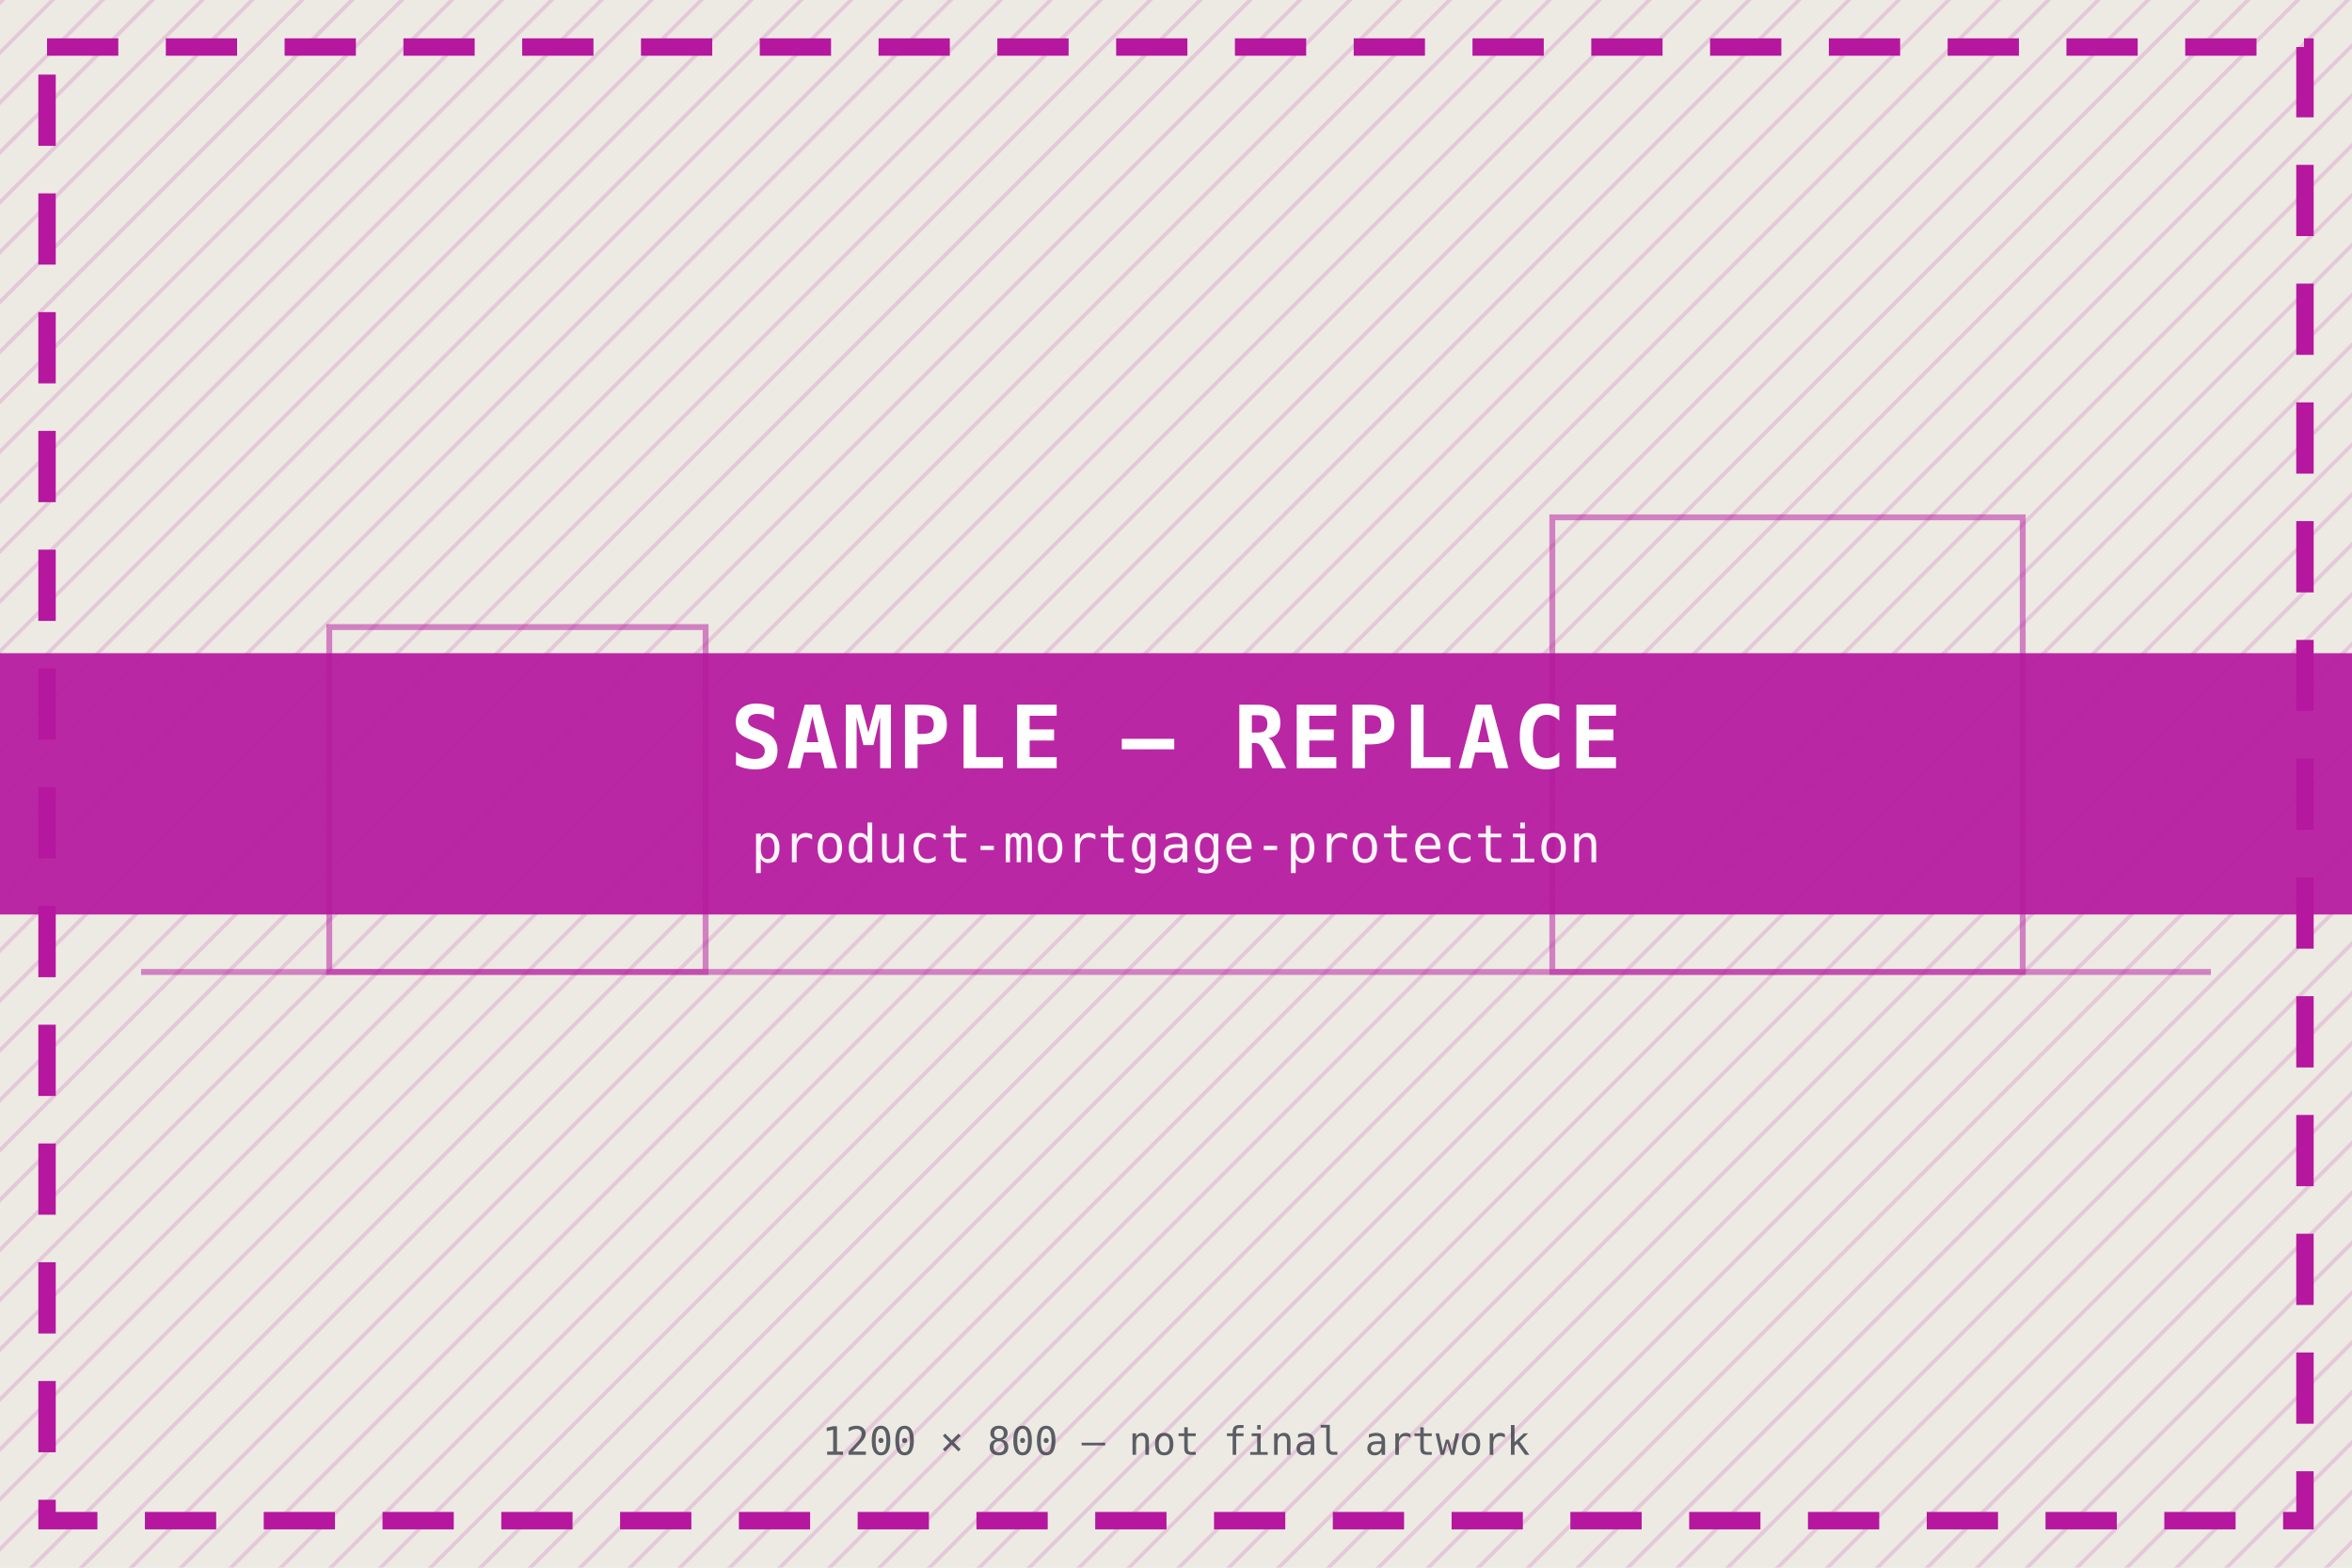
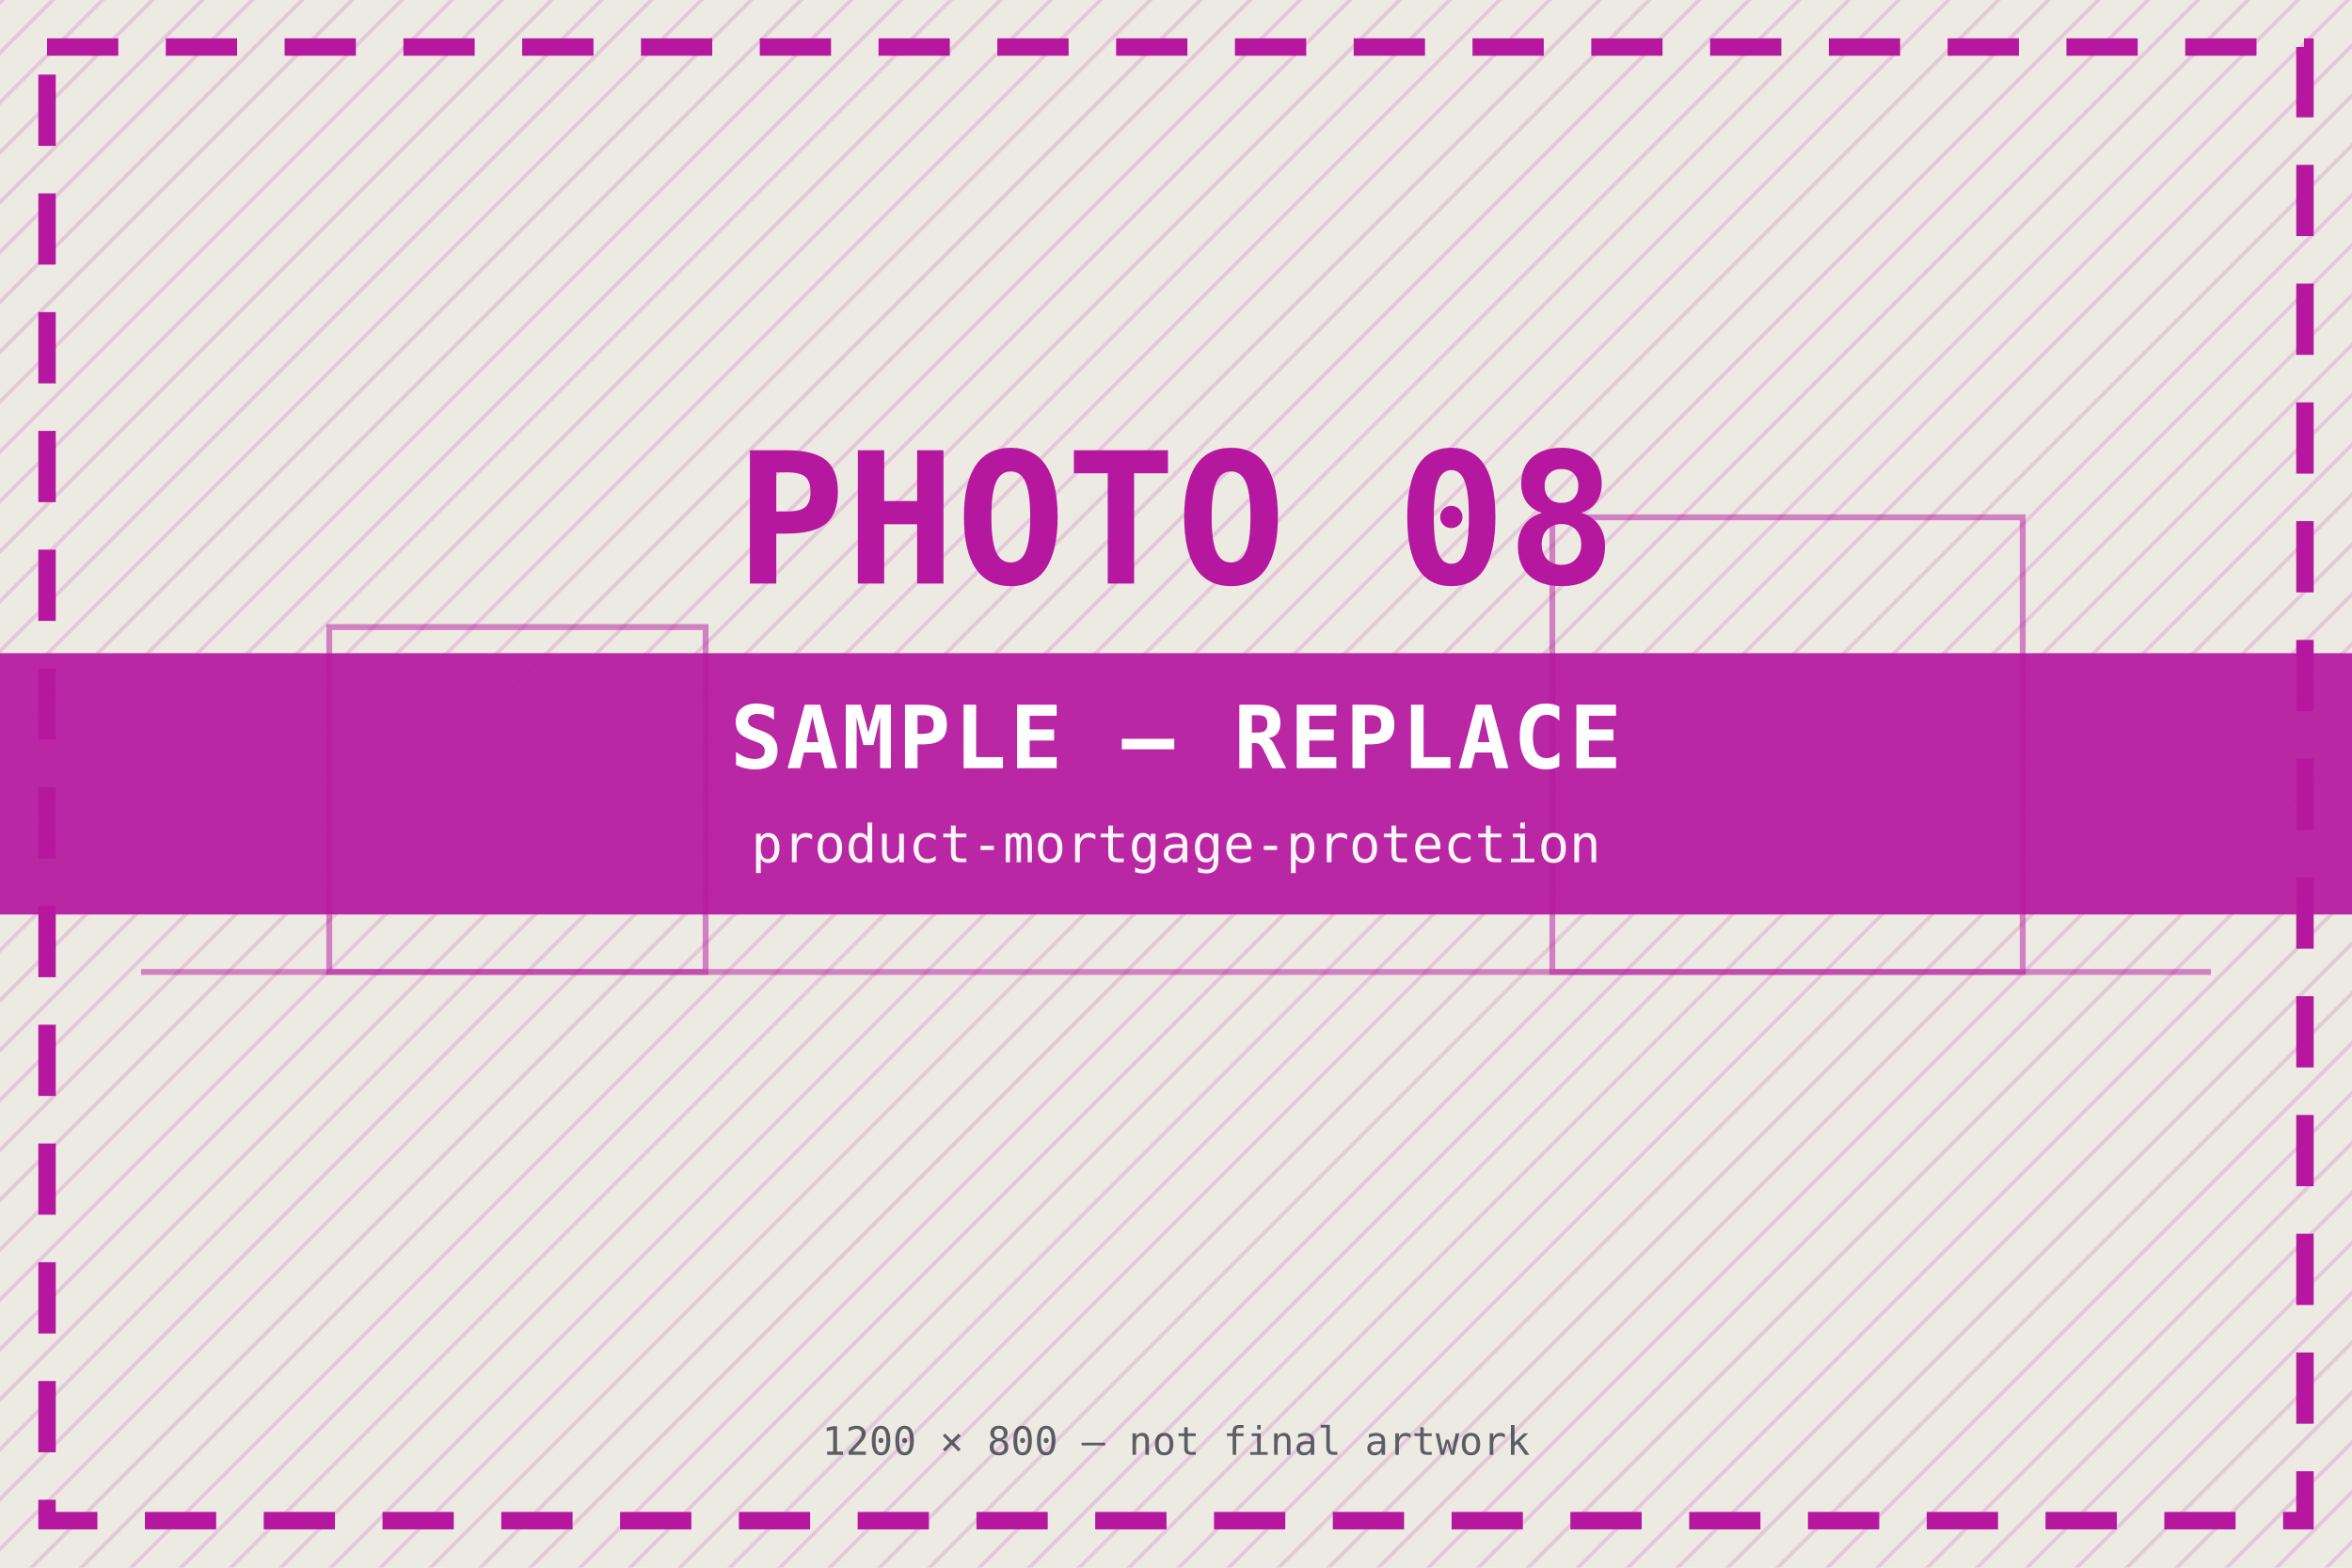
<svg xmlns="http://www.w3.org/2000/svg" width="1200" height="800" viewBox="0 0 1200 800" role="img" aria-label="Sample placeholder, replace before launch">
  <defs>
    <pattern id="hatch" width="18" height="18" patternUnits="userSpaceOnUse" patternTransform="rotate(45)">
      <line x1="0" y1="0" x2="0" y2="18" stroke="#B5179E" stroke-width="4" opacity="0.16" />
    </pattern>
  </defs>
  <rect width="1200" height="800" fill="#EDEAE4" />
  <rect width="1200" height="800" fill="url(#hatch)" />
  <line x1="72" y1="496" x2="1128" y2="496" stroke="#B5179E" stroke-width="3" fill="none" opacity="0.5" />
  <rect x="168" y="320" width="192" height="176" stroke="#B5179E" stroke-width="3" fill="none" opacity="0.5" />
  <rect x="792" y="264" width="240" height="232" stroke="#B5179E" stroke-width="3" fill="none" opacity="0.5" />
  <rect x="24" y="24" width="1152" height="752" fill="none" stroke="#B5179E" stroke-width="8.889" stroke-dasharray="36.364 24.242" />
  <rect x="0" y="333.333" width="1200" height="133.333" fill="#B5179E" opacity="0.92" />
+   <text x="600" y="297.778" text-anchor="middle" font-family="ui-monospace, SFMono-Regular, Menlo, monospace" font-size="93.333" font-weight="700" fill="#B5179E">PHOTO 08</text>
  <text x="600" y="392" text-anchor="middle" font-family="ui-monospace, SFMono-Regular, Menlo, monospace" font-size="44.444" font-weight="700" fill="#FFFFFF" letter-spacing="1.778">SAMPLE — REPLACE</text>
  <text x="600" y="440" text-anchor="middle" font-family="ui-monospace, SFMono-Regular, Menlo, monospace" font-size="26.667" fill="#FFFFFF" opacity="0.95">product-mortgage-protection</text>
  <text x="600" y="742.4" text-anchor="middle" font-family="ui-monospace, SFMono-Regular, Menlo, monospace" font-size="20" fill="#2A2F3A" opacity="0.75">1200 × 800 — not final artwork</text>
</svg>
